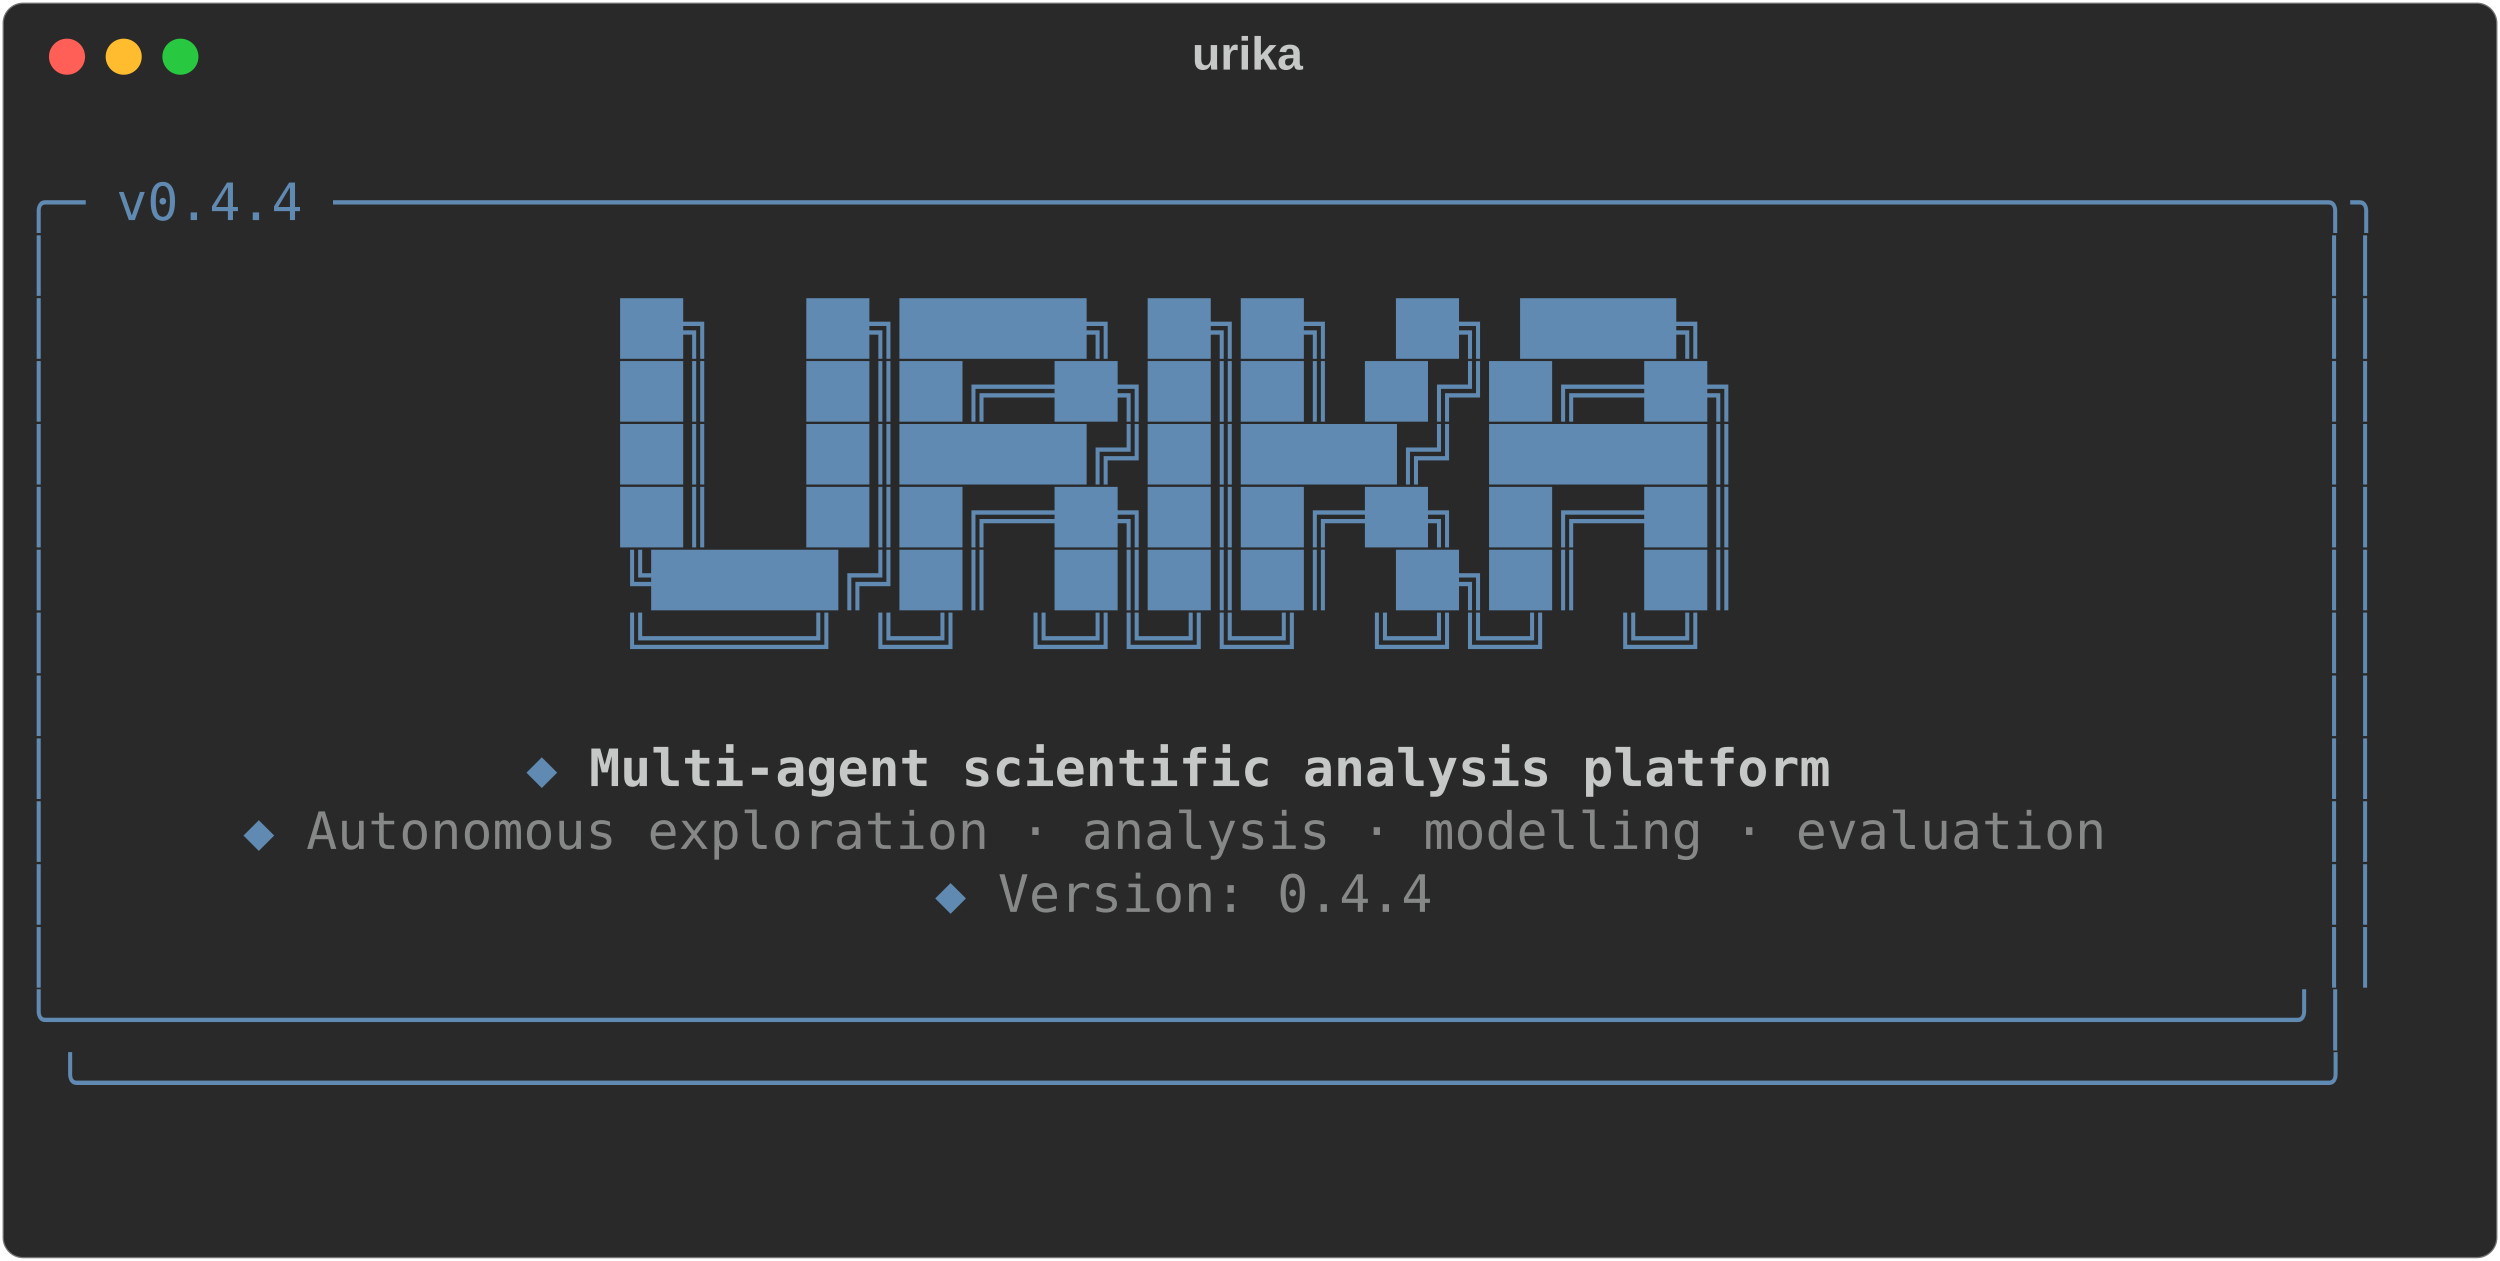
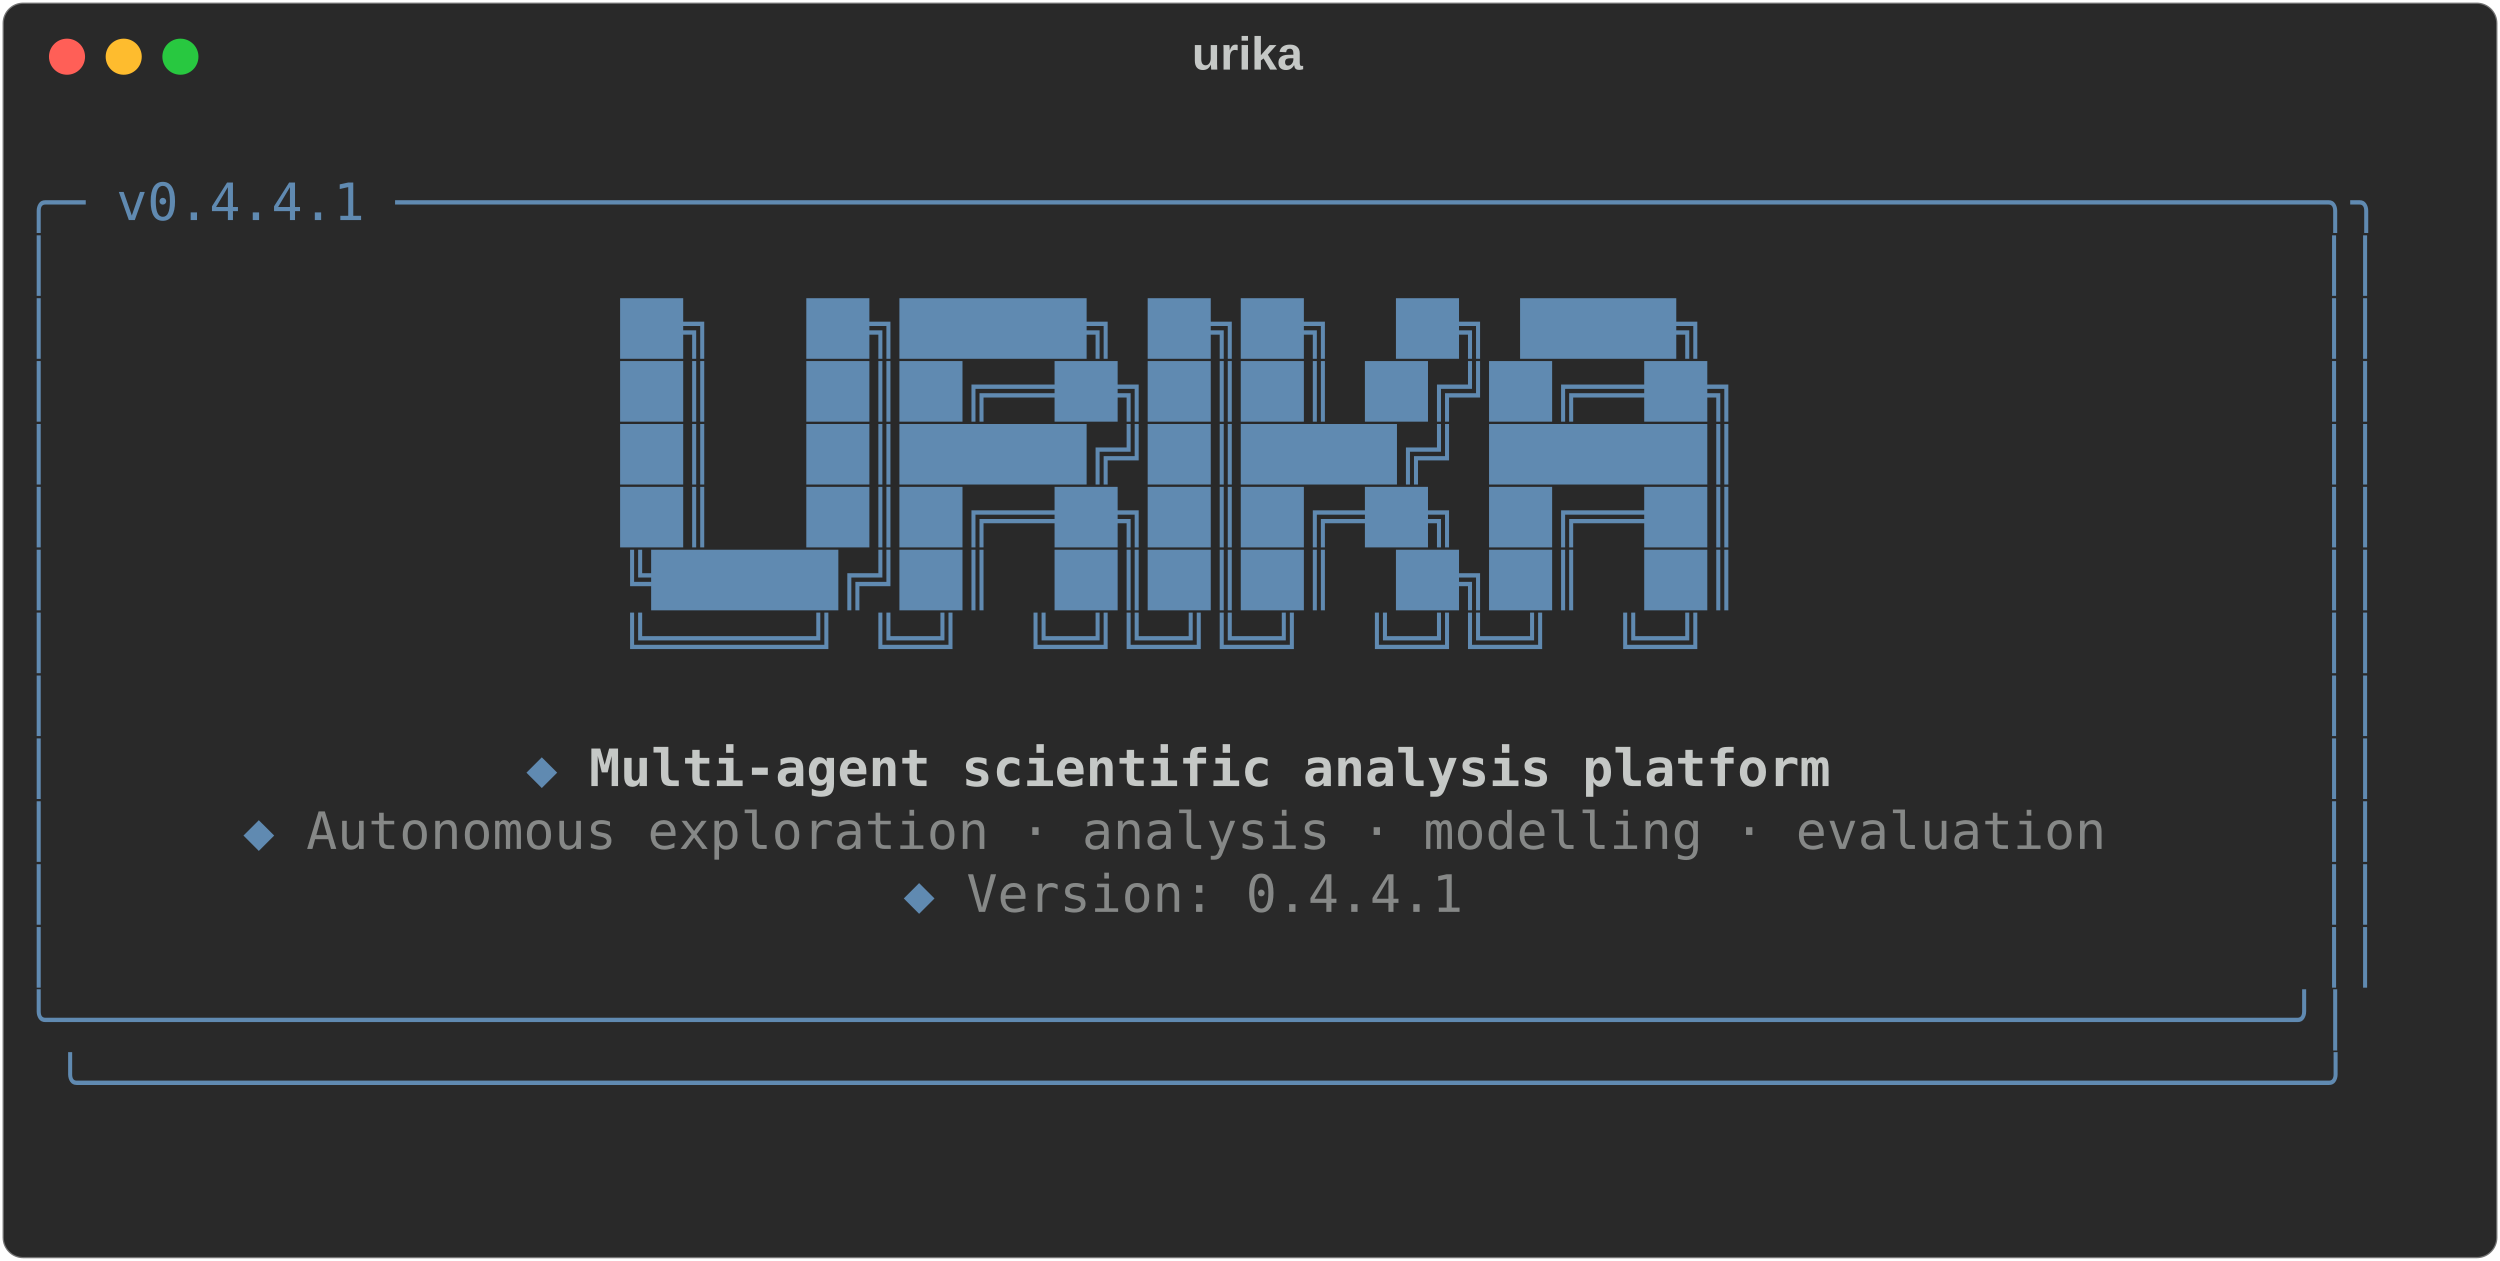
<svg xmlns="http://www.w3.org/2000/svg" class="rich-terminal" viewBox="0 0 970 489.2">
  <style>

    @font-face {
        font-family: "JetBrains Mono", "Fira Code";
        src: local("FiraCode-Regular"),
                url("https://cdnjs.cloudflare.com/ajax/libs/firacode/6.2.0/woff2/FiraCode-Regular.woff2") format("woff2"),
                url("https://cdnjs.cloudflare.com/ajax/libs/firacode/6.2.0/woff/FiraCode-Regular.woff") format("woff");
        font-style: normal;
        font-weight: 400;
    }
    @font-face {
        font-family: "JetBrains Mono", "Fira Code";
        src: local("FiraCode-Bold"),
                url("https://cdnjs.cloudflare.com/ajax/libs/firacode/6.2.0/woff2/FiraCode-Bold.woff2") format("woff2"),
                url("https://cdnjs.cloudflare.com/ajax/libs/firacode/6.2.0/woff/FiraCode-Bold.woff") format("woff");
        font-style: bold;
        font-weight: 700;
    }

-     .terminal-926615987-matrix {
+     .terminal-1769670213-matrix {
        font-family: JetBrains Mono, Fira Code, DejaVu Sans Mono, monospace;
        font-size: 20px;
        line-height: 24.4px;
        font-variant-east-asian: full-width;
    }

-     .terminal-926615987-title {
+     .terminal-1769670213-title {
        font-size: 18px;
        font-weight: bold;
        font-family: arial;
    }

-     .terminal-926615987-r1 { fill: #c5c8c6 }
- .terminal-926615987-r2 { fill: #608ab1 }
- .terminal-926615987-r3 { fill: #c5c8c6;font-weight: bold }
- .terminal-926615987-r4 { fill: #868887 }
+     .terminal-1769670213-r1 { fill: #c5c8c6 }
+ .terminal-1769670213-r2 { fill: #608ab1 }
+ .terminal-1769670213-r3 { fill: #c5c8c6;font-weight: bold }
+ .terminal-1769670213-r4 { fill: #868887 }
    </style>
  <defs>
-     <clipPath id="terminal-926615987-clip-terminal">
+     <clipPath id="terminal-1769670213-clip-terminal">
      <rect x="0" y="0" width="950.6" height="438.2" />
    </clipPath>
-     <clipPath id="terminal-926615987-line-0">
+     <clipPath id="terminal-1769670213-line-0">
      <rect x="0" y="1.5" width="951.6" height="24.65" />
    </clipPath>
-     <clipPath id="terminal-926615987-line-1">
+     <clipPath id="terminal-1769670213-line-1">
      <rect x="0" y="25.9" width="951.6" height="24.65" />
    </clipPath>
-     <clipPath id="terminal-926615987-line-2">
+     <clipPath id="terminal-1769670213-line-2">
      <rect x="0" y="50.3" width="951.6" height="24.65" />
    </clipPath>
-     <clipPath id="terminal-926615987-line-3">
+     <clipPath id="terminal-1769670213-line-3">
      <rect x="0" y="74.7" width="951.6" height="24.65" />
    </clipPath>
-     <clipPath id="terminal-926615987-line-4">
+     <clipPath id="terminal-1769670213-line-4">
      <rect x="0" y="99.1" width="951.6" height="24.65" />
    </clipPath>
-     <clipPath id="terminal-926615987-line-5">
+     <clipPath id="terminal-1769670213-line-5">
      <rect x="0" y="123.5" width="951.6" height="24.65" />
    </clipPath>
-     <clipPath id="terminal-926615987-line-6">
+     <clipPath id="terminal-1769670213-line-6">
      <rect x="0" y="147.9" width="951.6" height="24.65" />
    </clipPath>
-     <clipPath id="terminal-926615987-line-7">
+     <clipPath id="terminal-1769670213-line-7">
      <rect x="0" y="172.3" width="951.6" height="24.65" />
    </clipPath>
-     <clipPath id="terminal-926615987-line-8">
+     <clipPath id="terminal-1769670213-line-8">
      <rect x="0" y="196.7" width="951.6" height="24.65" />
    </clipPath>
-     <clipPath id="terminal-926615987-line-9">
+     <clipPath id="terminal-1769670213-line-9">
      <rect x="0" y="221.1" width="951.6" height="24.65" />
    </clipPath>
-     <clipPath id="terminal-926615987-line-10">
+     <clipPath id="terminal-1769670213-line-10">
      <rect x="0" y="245.5" width="951.6" height="24.65" />
    </clipPath>
-     <clipPath id="terminal-926615987-line-11">
+     <clipPath id="terminal-1769670213-line-11">
      <rect x="0" y="269.9" width="951.6" height="24.65" />
    </clipPath>
-     <clipPath id="terminal-926615987-line-12">
+     <clipPath id="terminal-1769670213-line-12">
      <rect x="0" y="294.3" width="951.6" height="24.65" />
    </clipPath>
-     <clipPath id="terminal-926615987-line-13">
+     <clipPath id="terminal-1769670213-line-13">
      <rect x="0" y="318.7" width="951.6" height="24.65" />
    </clipPath>
-     <clipPath id="terminal-926615987-line-14">
+     <clipPath id="terminal-1769670213-line-14">
      <rect x="0" y="343.1" width="951.6" height="24.65" />
    </clipPath>
-     <clipPath id="terminal-926615987-line-15">
+     <clipPath id="terminal-1769670213-line-15">
      <rect x="0" y="367.5" width="951.6" height="24.65" />
    </clipPath>
-     <clipPath id="terminal-926615987-line-16">
+     <clipPath id="terminal-1769670213-line-16">
      <rect x="0" y="391.9" width="951.6" height="24.65" />
    </clipPath>
  </defs>
  <rect fill="#292929" stroke="rgba(255,255,255,0.35)" stroke-width="1" x="1" y="1" width="968" height="487.2" rx="8" />
-   <text class="terminal-926615987-title" fill="#c5c8c6" text-anchor="middle" x="484" y="27">urika</text>
+   <text class="terminal-1769670213-title" fill="#c5c8c6" text-anchor="middle" x="484" y="27">urika</text>
  <g transform="translate(26,22)">
    <circle cx="0" cy="0" r="7" fill="#ff5f57" />
    <circle cx="22" cy="0" r="7" fill="#febc2e" />
    <circle cx="44" cy="0" r="7" fill="#28c840" />
  </g>
-   <g transform="translate(9, 41)" clip-path="url(#terminal-926615987-clip-terminal)">
-     <g class="terminal-926615987-matrix">
-       <text class="terminal-926615987-r1" x="951.6" y="20" textLength="12.2" clip-path="url(#terminal-926615987-line-0)">
+   <g transform="translate(9, 41)" clip-path="url(#terminal-1769670213-clip-terminal)">
+     <g class="terminal-1769670213-matrix">
+       <text class="terminal-1769670213-r1" x="951.6" y="20" textLength="12.2" clip-path="url(#terminal-1769670213-line-0)">
</text>
-       <text class="terminal-926615987-r2" x="0" y="44.4" textLength="927.2" clip-path="url(#terminal-926615987-line-1)">╭─ v0.4.4 ────────────────────────────────────────────────────────────────╮╮</text>
-       <text class="terminal-926615987-r1" x="951.6" y="44.4" textLength="12.2" clip-path="url(#terminal-926615987-line-1)">
+       <text class="terminal-1769670213-r2" x="0" y="44.4" textLength="927.2" clip-path="url(#terminal-1769670213-line-1)">╭─ v0.4.4.1 ──────────────────────────────────────────────────────────────╮╮</text>
+       <text class="terminal-1769670213-r1" x="951.6" y="44.4" textLength="12.2" clip-path="url(#terminal-1769670213-line-1)">
</text>
-       <text class="terminal-926615987-r2" x="0" y="68.8" textLength="12.2" clip-path="url(#terminal-926615987-line-2)">│</text>
-       <text class="terminal-926615987-r2" x="890.6" y="68.8" textLength="24.4" clip-path="url(#terminal-926615987-line-2)">││</text>
-       <text class="terminal-926615987-r1" x="951.6" y="68.8" textLength="12.2" clip-path="url(#terminal-926615987-line-2)">
+       <text class="terminal-1769670213-r2" x="0" y="68.8" textLength="12.2" clip-path="url(#terminal-1769670213-line-2)">│</text>
+       <text class="terminal-1769670213-r2" x="890.6" y="68.8" textLength="24.4" clip-path="url(#terminal-1769670213-line-2)">││</text>
+       <text class="terminal-1769670213-r1" x="951.6" y="68.8" textLength="12.2" clip-path="url(#terminal-1769670213-line-2)">
</text>
-       <text class="terminal-926615987-r2" x="0" y="93.2" textLength="12.2" clip-path="url(#terminal-926615987-line-3)">│</text>
-       <text class="terminal-926615987-r2" x="231.8" y="93.2" textLength="439.2" clip-path="url(#terminal-926615987-line-3)">██╗   ██╗██████╗ ██╗██╗  ██╗ █████╗ </text>
-       <text class="terminal-926615987-r2" x="890.6" y="93.2" textLength="24.4" clip-path="url(#terminal-926615987-line-3)">││</text>
-       <text class="terminal-926615987-r1" x="951.6" y="93.2" textLength="12.2" clip-path="url(#terminal-926615987-line-3)">
+       <text class="terminal-1769670213-r2" x="0" y="93.2" textLength="12.2" clip-path="url(#terminal-1769670213-line-3)">│</text>
+       <text class="terminal-1769670213-r2" x="231.8" y="93.2" textLength="439.2" clip-path="url(#terminal-1769670213-line-3)">██╗   ██╗██████╗ ██╗██╗  ██╗ █████╗ </text>
+       <text class="terminal-1769670213-r2" x="890.6" y="93.2" textLength="24.4" clip-path="url(#terminal-1769670213-line-3)">││</text>
+       <text class="terminal-1769670213-r1" x="951.6" y="93.2" textLength="12.2" clip-path="url(#terminal-1769670213-line-3)">
</text>
-       <text class="terminal-926615987-r2" x="0" y="117.6" textLength="12.2" clip-path="url(#terminal-926615987-line-4)">│</text>
-       <text class="terminal-926615987-r2" x="231.8" y="117.6" textLength="439.2" clip-path="url(#terminal-926615987-line-4)">██║   ██║██╔══██╗██║██║ ██╔╝██╔══██╗</text>
-       <text class="terminal-926615987-r2" x="890.6" y="117.6" textLength="24.4" clip-path="url(#terminal-926615987-line-4)">││</text>
-       <text class="terminal-926615987-r1" x="951.6" y="117.6" textLength="12.2" clip-path="url(#terminal-926615987-line-4)">
+       <text class="terminal-1769670213-r2" x="0" y="117.6" textLength="12.2" clip-path="url(#terminal-1769670213-line-4)">│</text>
+       <text class="terminal-1769670213-r2" x="231.8" y="117.6" textLength="439.2" clip-path="url(#terminal-1769670213-line-4)">██║   ██║██╔══██╗██║██║ ██╔╝██╔══██╗</text>
+       <text class="terminal-1769670213-r2" x="890.6" y="117.6" textLength="24.4" clip-path="url(#terminal-1769670213-line-4)">││</text>
+       <text class="terminal-1769670213-r1" x="951.6" y="117.6" textLength="12.2" clip-path="url(#terminal-1769670213-line-4)">
</text>
-       <text class="terminal-926615987-r2" x="0" y="142" textLength="12.2" clip-path="url(#terminal-926615987-line-5)">│</text>
-       <text class="terminal-926615987-r2" x="231.8" y="142" textLength="439.2" clip-path="url(#terminal-926615987-line-5)">██║   ██║██████╔╝██║█████╔╝ ███████║</text>
-       <text class="terminal-926615987-r2" x="890.6" y="142" textLength="24.4" clip-path="url(#terminal-926615987-line-5)">││</text>
-       <text class="terminal-926615987-r1" x="951.6" y="142" textLength="12.2" clip-path="url(#terminal-926615987-line-5)">
+       <text class="terminal-1769670213-r2" x="0" y="142" textLength="12.2" clip-path="url(#terminal-1769670213-line-5)">│</text>
+       <text class="terminal-1769670213-r2" x="231.8" y="142" textLength="439.2" clip-path="url(#terminal-1769670213-line-5)">██║   ██║██████╔╝██║█████╔╝ ███████║</text>
+       <text class="terminal-1769670213-r2" x="890.6" y="142" textLength="24.4" clip-path="url(#terminal-1769670213-line-5)">││</text>
+       <text class="terminal-1769670213-r1" x="951.6" y="142" textLength="12.2" clip-path="url(#terminal-1769670213-line-5)">
</text>
-       <text class="terminal-926615987-r2" x="0" y="166.4" textLength="12.2" clip-path="url(#terminal-926615987-line-6)">│</text>
-       <text class="terminal-926615987-r2" x="231.8" y="166.4" textLength="439.2" clip-path="url(#terminal-926615987-line-6)">██║   ██║██╔══██╗██║██╔═██╗ ██╔══██║</text>
-       <text class="terminal-926615987-r2" x="890.6" y="166.4" textLength="24.4" clip-path="url(#terminal-926615987-line-6)">││</text>
-       <text class="terminal-926615987-r1" x="951.6" y="166.4" textLength="12.2" clip-path="url(#terminal-926615987-line-6)">
+       <text class="terminal-1769670213-r2" x="0" y="166.4" textLength="12.2" clip-path="url(#terminal-1769670213-line-6)">│</text>
+       <text class="terminal-1769670213-r2" x="231.8" y="166.4" textLength="439.2" clip-path="url(#terminal-1769670213-line-6)">██║   ██║██╔══██╗██║██╔═██╗ ██╔══██║</text>
+       <text class="terminal-1769670213-r2" x="890.6" y="166.4" textLength="24.4" clip-path="url(#terminal-1769670213-line-6)">││</text>
+       <text class="terminal-1769670213-r1" x="951.6" y="166.4" textLength="12.2" clip-path="url(#terminal-1769670213-line-6)">
</text>
-       <text class="terminal-926615987-r2" x="0" y="190.8" textLength="12.2" clip-path="url(#terminal-926615987-line-7)">│</text>
-       <text class="terminal-926615987-r2" x="231.8" y="190.8" textLength="439.2" clip-path="url(#terminal-926615987-line-7)">╚██████╔╝██║  ██║██║██║  ██╗██║  ██║</text>
-       <text class="terminal-926615987-r2" x="890.6" y="190.8" textLength="24.4" clip-path="url(#terminal-926615987-line-7)">││</text>
-       <text class="terminal-926615987-r1" x="951.6" y="190.8" textLength="12.2" clip-path="url(#terminal-926615987-line-7)">
+       <text class="terminal-1769670213-r2" x="0" y="190.8" textLength="12.2" clip-path="url(#terminal-1769670213-line-7)">│</text>
+       <text class="terminal-1769670213-r2" x="231.8" y="190.8" textLength="439.2" clip-path="url(#terminal-1769670213-line-7)">╚██████╔╝██║  ██║██║██║  ██╗██║  ██║</text>
+       <text class="terminal-1769670213-r2" x="890.6" y="190.8" textLength="24.4" clip-path="url(#terminal-1769670213-line-7)">││</text>
+       <text class="terminal-1769670213-r1" x="951.6" y="190.8" textLength="12.2" clip-path="url(#terminal-1769670213-line-7)">
</text>
-       <text class="terminal-926615987-r2" x="0" y="215.2" textLength="12.2" clip-path="url(#terminal-926615987-line-8)">│</text>
-       <text class="terminal-926615987-r2" x="231.8" y="215.2" textLength="439.2" clip-path="url(#terminal-926615987-line-8)"> ╚═════╝ ╚═╝  ╚═╝╚═╝╚═╝  ╚═╝╚═╝  ╚═╝</text>
-       <text class="terminal-926615987-r2" x="890.6" y="215.2" textLength="24.4" clip-path="url(#terminal-926615987-line-8)">││</text>
-       <text class="terminal-926615987-r1" x="951.6" y="215.2" textLength="12.2" clip-path="url(#terminal-926615987-line-8)">
+       <text class="terminal-1769670213-r2" x="0" y="215.2" textLength="12.2" clip-path="url(#terminal-1769670213-line-8)">│</text>
+       <text class="terminal-1769670213-r2" x="231.8" y="215.2" textLength="439.2" clip-path="url(#terminal-1769670213-line-8)"> ╚═════╝ ╚═╝  ╚═╝╚═╝╚═╝  ╚═╝╚═╝  ╚═╝</text>
+       <text class="terminal-1769670213-r2" x="890.6" y="215.2" textLength="24.4" clip-path="url(#terminal-1769670213-line-8)">││</text>
+       <text class="terminal-1769670213-r1" x="951.6" y="215.2" textLength="12.2" clip-path="url(#terminal-1769670213-line-8)">
</text>
-       <text class="terminal-926615987-r2" x="0" y="239.6" textLength="12.2" clip-path="url(#terminal-926615987-line-9)">│</text>
-       <text class="terminal-926615987-r2" x="890.6" y="239.6" textLength="24.4" clip-path="url(#terminal-926615987-line-9)">││</text>
-       <text class="terminal-926615987-r1" x="951.6" y="239.6" textLength="12.2" clip-path="url(#terminal-926615987-line-9)">
+       <text class="terminal-1769670213-r2" x="0" y="239.6" textLength="12.2" clip-path="url(#terminal-1769670213-line-9)">│</text>
+       <text class="terminal-1769670213-r2" x="890.6" y="239.6" textLength="24.4" clip-path="url(#terminal-1769670213-line-9)">││</text>
+       <text class="terminal-1769670213-r1" x="951.6" y="239.6" textLength="12.2" clip-path="url(#terminal-1769670213-line-9)">
</text>
-       <text class="terminal-926615987-r2" x="0" y="264" textLength="12.2" clip-path="url(#terminal-926615987-line-10)">│</text>
-       <text class="terminal-926615987-r2" x="195.2" y="264" textLength="12.2" clip-path="url(#terminal-926615987-line-10)">◆</text>
-       <text class="terminal-926615987-r3" x="219.6" y="264" textLength="488" clip-path="url(#terminal-926615987-line-10)">Multi-agent scientific analysis platform</text>
-       <text class="terminal-926615987-r2" x="890.6" y="264" textLength="24.4" clip-path="url(#terminal-926615987-line-10)">││</text>
-       <text class="terminal-926615987-r1" x="951.6" y="264" textLength="12.2" clip-path="url(#terminal-926615987-line-10)">
+       <text class="terminal-1769670213-r2" x="0" y="264" textLength="12.2" clip-path="url(#terminal-1769670213-line-10)">│</text>
+       <text class="terminal-1769670213-r2" x="195.2" y="264" textLength="12.2" clip-path="url(#terminal-1769670213-line-10)">◆</text>
+       <text class="terminal-1769670213-r3" x="219.6" y="264" textLength="488" clip-path="url(#terminal-1769670213-line-10)">Multi-agent scientific analysis platform</text>
+       <text class="terminal-1769670213-r2" x="890.6" y="264" textLength="24.4" clip-path="url(#terminal-1769670213-line-10)">││</text>
+       <text class="terminal-1769670213-r1" x="951.6" y="264" textLength="12.2" clip-path="url(#terminal-1769670213-line-10)">
</text>
-       <text class="terminal-926615987-r2" x="0" y="288.4" textLength="12.2" clip-path="url(#terminal-926615987-line-11)">│</text>
-       <text class="terminal-926615987-r2" x="85.4" y="288.4" textLength="12.2" clip-path="url(#terminal-926615987-line-11)">◆</text>
-       <text class="terminal-926615987-r4" x="109.8" y="288.4" textLength="707.6" clip-path="url(#terminal-926615987-line-11)">Autonomous exploration · analysis · modelling · evaluation</text>
-       <text class="terminal-926615987-r2" x="890.6" y="288.4" textLength="24.4" clip-path="url(#terminal-926615987-line-11)">││</text>
-       <text class="terminal-926615987-r1" x="951.6" y="288.4" textLength="12.2" clip-path="url(#terminal-926615987-line-11)">
+       <text class="terminal-1769670213-r2" x="0" y="288.4" textLength="12.2" clip-path="url(#terminal-1769670213-line-11)">│</text>
+       <text class="terminal-1769670213-r2" x="85.4" y="288.4" textLength="12.2" clip-path="url(#terminal-1769670213-line-11)">◆</text>
+       <text class="terminal-1769670213-r4" x="109.8" y="288.4" textLength="707.6" clip-path="url(#terminal-1769670213-line-11)">Autonomous exploration · analysis · modelling · evaluation</text>
+       <text class="terminal-1769670213-r2" x="890.6" y="288.4" textLength="24.4" clip-path="url(#terminal-1769670213-line-11)">││</text>
+       <text class="terminal-1769670213-r1" x="951.6" y="288.4" textLength="12.2" clip-path="url(#terminal-1769670213-line-11)">
</text>
-       <text class="terminal-926615987-r2" x="0" y="312.8" textLength="12.2" clip-path="url(#terminal-926615987-line-12)">│</text>
-       <text class="terminal-926615987-r2" x="353.8" y="312.8" textLength="12.2" clip-path="url(#terminal-926615987-line-12)">◆</text>
-       <text class="terminal-926615987-r4" x="378.2" y="312.8" textLength="170.8" clip-path="url(#terminal-926615987-line-12)">Version: 0.4.4</text>
-       <text class="terminal-926615987-r2" x="890.6" y="312.8" textLength="24.4" clip-path="url(#terminal-926615987-line-12)">││</text>
-       <text class="terminal-926615987-r1" x="951.6" y="312.8" textLength="12.2" clip-path="url(#terminal-926615987-line-12)">
+       <text class="terminal-1769670213-r2" x="0" y="312.8" textLength="12.2" clip-path="url(#terminal-1769670213-line-12)">│</text>
+       <text class="terminal-1769670213-r2" x="341.6" y="312.8" textLength="12.2" clip-path="url(#terminal-1769670213-line-12)">◆</text>
+       <text class="terminal-1769670213-r4" x="366" y="312.8" textLength="195.2" clip-path="url(#terminal-1769670213-line-12)">Version: 0.4.4.1</text>
+       <text class="terminal-1769670213-r2" x="890.6" y="312.8" textLength="24.4" clip-path="url(#terminal-1769670213-line-12)">││</text>
+       <text class="terminal-1769670213-r1" x="951.6" y="312.8" textLength="12.2" clip-path="url(#terminal-1769670213-line-12)">
</text>
-       <text class="terminal-926615987-r2" x="0" y="337.2" textLength="12.2" clip-path="url(#terminal-926615987-line-13)">│</text>
-       <text class="terminal-926615987-r2" x="890.6" y="337.2" textLength="24.4" clip-path="url(#terminal-926615987-line-13)">││</text>
-       <text class="terminal-926615987-r1" x="951.6" y="337.2" textLength="12.2" clip-path="url(#terminal-926615987-line-13)">
+       <text class="terminal-1769670213-r2" x="0" y="337.2" textLength="12.2" clip-path="url(#terminal-1769670213-line-13)">│</text>
+       <text class="terminal-1769670213-r2" x="890.6" y="337.2" textLength="24.4" clip-path="url(#terminal-1769670213-line-13)">││</text>
+       <text class="terminal-1769670213-r1" x="951.6" y="337.2" textLength="12.2" clip-path="url(#terminal-1769670213-line-13)">
</text>
-       <text class="terminal-926615987-r2" x="0" y="361.6" textLength="915" clip-path="url(#terminal-926615987-line-14)">╰────────────────────────────────────────────────────────────────────────╯│</text>
-       <text class="terminal-926615987-r1" x="951.6" y="361.6" textLength="12.2" clip-path="url(#terminal-926615987-line-14)">
+       <text class="terminal-1769670213-r2" x="0" y="361.6" textLength="915" clip-path="url(#terminal-1769670213-line-14)">╰────────────────────────────────────────────────────────────────────────╯│</text>
+       <text class="terminal-1769670213-r1" x="951.6" y="361.6" textLength="12.2" clip-path="url(#terminal-1769670213-line-14)">
</text>
-       <text class="terminal-926615987-r2" x="12.2" y="386" textLength="902.8" clip-path="url(#terminal-926615987-line-15)">╰────────────────────────────────────────────────────────────────────────╯</text>
-       <text class="terminal-926615987-r1" x="951.6" y="386" textLength="12.2" clip-path="url(#terminal-926615987-line-15)">
+       <text class="terminal-1769670213-r2" x="12.2" y="386" textLength="902.8" clip-path="url(#terminal-1769670213-line-15)">╰────────────────────────────────────────────────────────────────────────╯</text>
+       <text class="terminal-1769670213-r1" x="951.6" y="386" textLength="12.2" clip-path="url(#terminal-1769670213-line-15)">
</text>
-       <text class="terminal-926615987-r1" x="951.6" y="410.4" textLength="12.2" clip-path="url(#terminal-926615987-line-16)">
+       <text class="terminal-1769670213-r1" x="951.6" y="410.4" textLength="12.2" clip-path="url(#terminal-1769670213-line-16)">
</text>
-       <text class="terminal-926615987-r1" x="951.6" y="434.8" textLength="12.2" clip-path="url(#terminal-926615987-line-17)">
+       <text class="terminal-1769670213-r1" x="951.6" y="434.8" textLength="12.2" clip-path="url(#terminal-1769670213-line-17)">
</text>
    </g>
  </g>
</svg>
